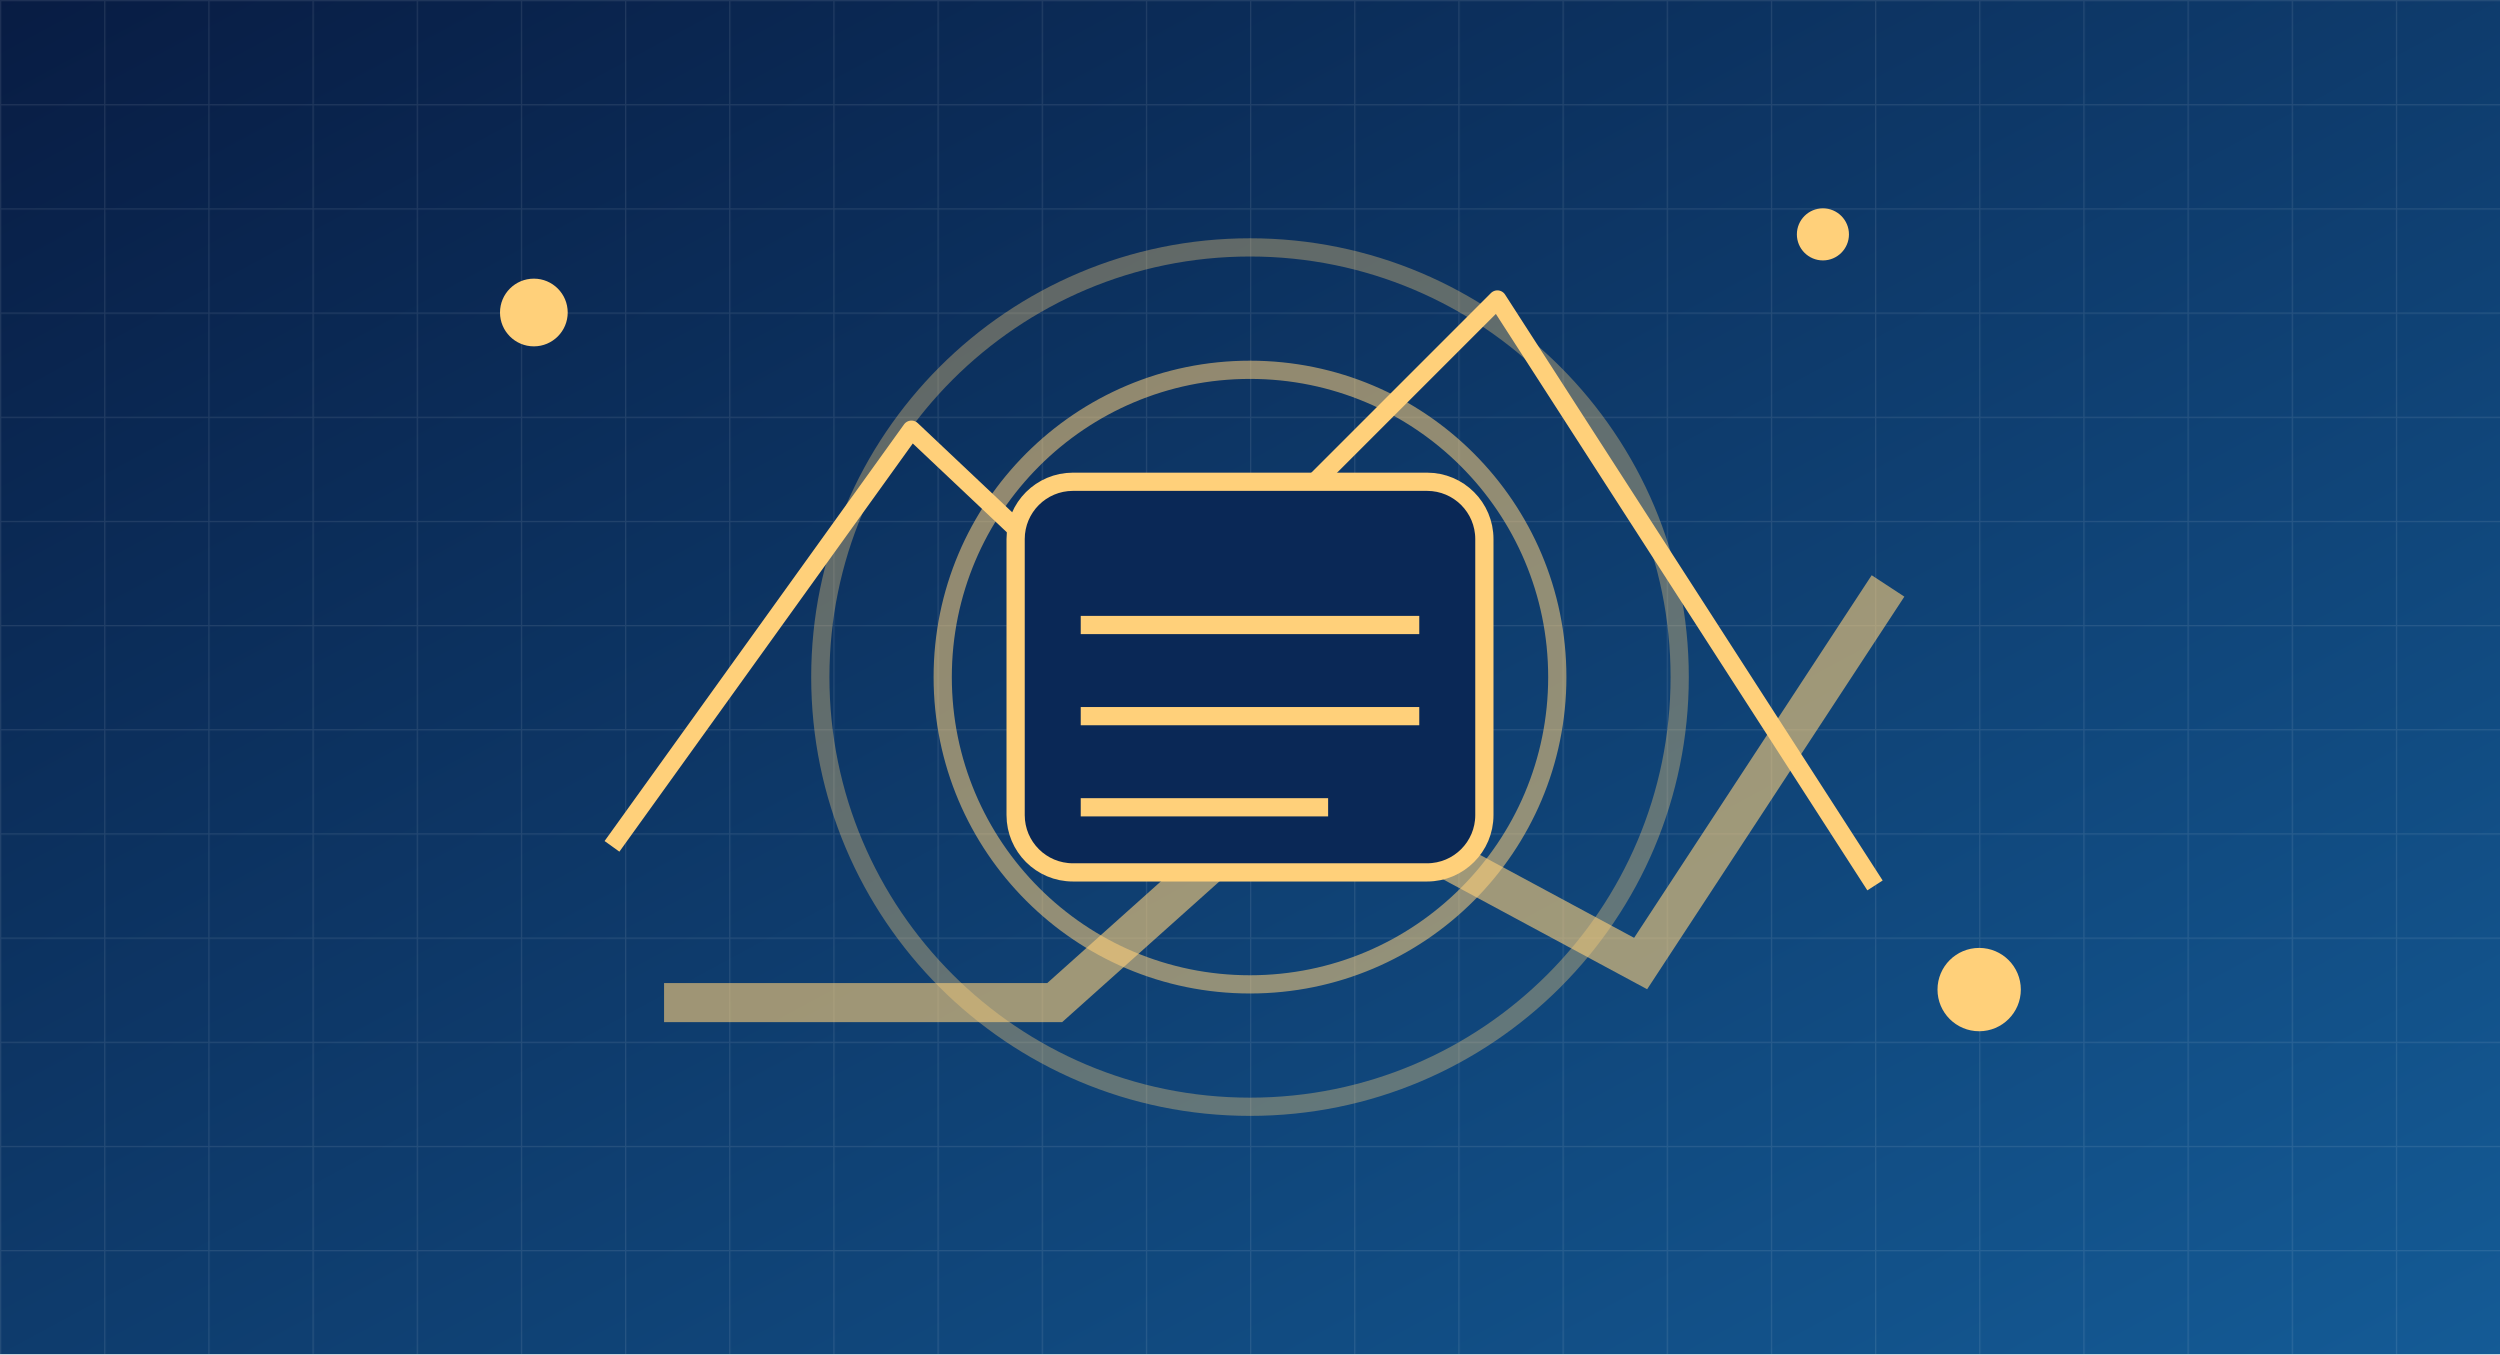
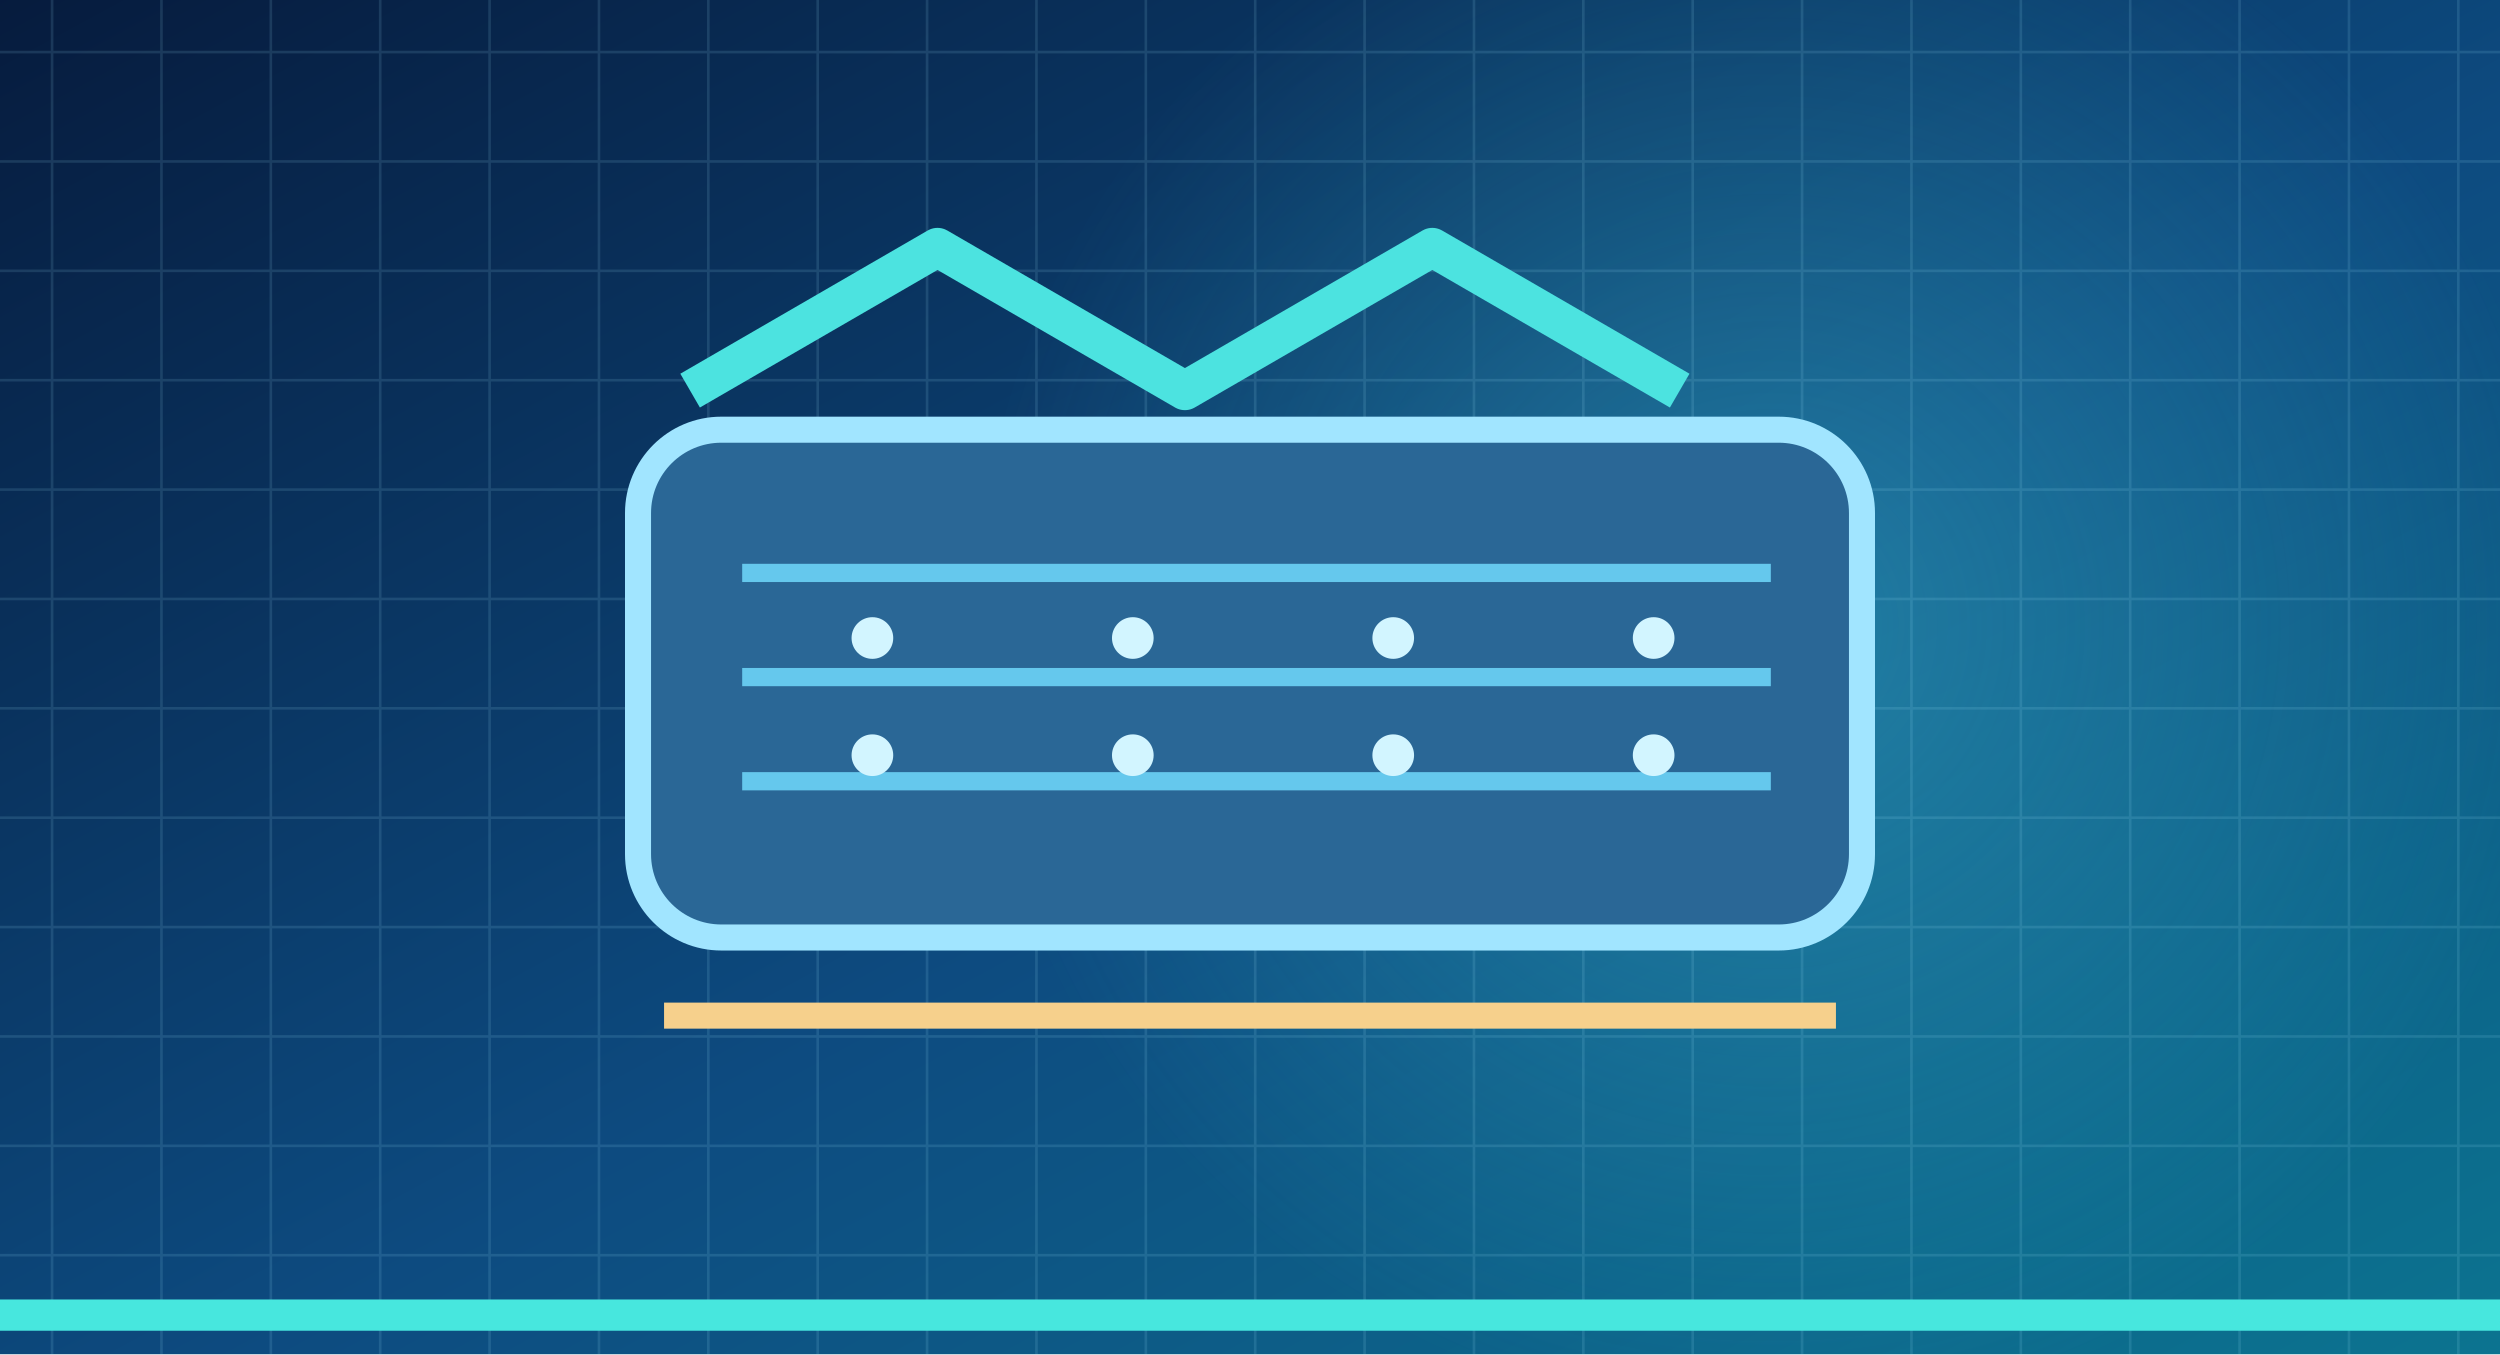
<svg xmlns="http://www.w3.org/2000/svg" viewBox="0 0 960 520">
  <defs>
    <linearGradient id="bg" x2="1" y2="1">
-       <stop stop-color="#081c43" />
-       <stop offset="1" stop-color="#145b96" />
+       <stop stop-color="#061b3d" />
+       <stop offset=".55" stop-color="#0d4b80" />
+       <stop offset="1" stop-color="#0c7490" />
    </linearGradient>
-     <pattern id="p" width="40" height="40" patternUnits="userSpaceOnUse">
-       <path d="M40 0H0V40" fill="none" stroke="#ffffff" stroke-opacity=".09" />
-     </pattern>
+     <radialGradient id="halo">
+       <stop stop-color="#4de3ec" stop-opacity=".32" />
+       <stop offset="1" stop-color="#4de3ec" stop-opacity="0" />
+     </radialGradient>
  </defs>
  <rect width="960" height="520" fill="url(#bg)" />
-   <rect width="960" height="520" fill="url(#p)" />
-   <g transform="translate(480 260)" stroke="#ffd07a" fill="none" stroke-width="7">
-     <circle r="165" stroke-opacity=".35" />
-     <circle r="118" stroke-opacity=".55" />
-     <path d="M-245 65 L-130 -95 L-40 -10 L95 -145 L240 80" stroke-linejoin="round" />
-     <path d="M-225 125L-75 125L20 40L150 110L245 -35" stroke-width="15" stroke-opacity=".6" />
-     <rect x="-90" y="-75" width="180" height="150" rx="22" fill="#0a2856" />
-     <path d="M-65 -20H65M-65 15H65M-65 50H30" />
+   <circle cx="680" cy="240" r="310" fill="url(#halo)" />
+   <g stroke="#a5eaff" opacity=".13">
+     <path d="M0 20H960" />
+     <path d="M0 62H960" />
+     <path d="M0 104H960" />
+     <path d="M0 146H960" />
+     <path d="M0 188H960" />
+     <path d="M0 230H960" />
+     <path d="M0 272H960" />
+     <path d="M0 314H960" />
+     <path d="M0 356H960" />
+     <path d="M0 398H960" />
+     <path d="M0 440H960" />
+     <path d="M0 482H960" />
+     <path d="M20 0V520" />
+     <path d="M62 0V520" />
+     <path d="M104 0V520" />
+     <path d="M146 0V520" />
+     <path d="M188 0V520" />
+     <path d="M230 0V520" />
+     <path d="M272 0V520" />
+     <path d="M314 0V520" />
+     <path d="M356 0V520" />
+     <path d="M398 0V520" />
+     <path d="M440 0V520" />
+     <path d="M482 0V520" />
+     <path d="M524 0V520" />
+     <path d="M566 0V520" />
+     <path d="M608 0V520" />
+     <path d="M650 0V520" />
+     <path d="M692 0V520" />
+     <path d="M734 0V520" />
+     <path d="M776 0V520" />
+     <path d="M818 0V520" />
+     <path d="M860 0V520" />
+     <path d="M902 0V520" />
+     <path d="M944 0V520" />
  </g>
-   <g fill="#ffd07a">
-     <circle cx="205" cy="120" r="13" />
-     <circle cx="760" cy="380" r="16" />
-     <circle cx="700" cy="90" r="10" />
+   <g transform="translate(480 260)">
+     <rect x="-235" y="-95" width="470" height="195" rx="32" fill="#2a6796" stroke="#a1e5ff" stroke-width="10" />
+     <path d="M-195 -40H200M-195 0H200M-195 40H200" stroke="#65c8ed" stroke-width="7" />
+     <path d="M-215 -110L-120 -165L-25 -110L70 -165L165 -110" fill="none" stroke="#4ce3e0" stroke-width="15" stroke-linejoin="round" />
+     <path d="M-225 130H225" stroke="#f6d08c" stroke-width="10" />
+     <g fill="#d2f5ff">
+       <circle cx="-145" cy="-15" r="8" />
+       <circle cx="-145" cy="30" r="8" />
+       <circle cx="-45" cy="-15" r="8" />
+       <circle cx="-45" cy="30" r="8" />
+       <circle cx="55" cy="-15" r="8" />
+       <circle cx="55" cy="30" r="8" />
+       <circle cx="155" cy="-15" r="8" />
+       <circle cx="155" cy="30" r="8" />
+     </g>
  </g>
+   <path d="M0 505H960" stroke="#47e7de" stroke-width="12" />
</svg>
